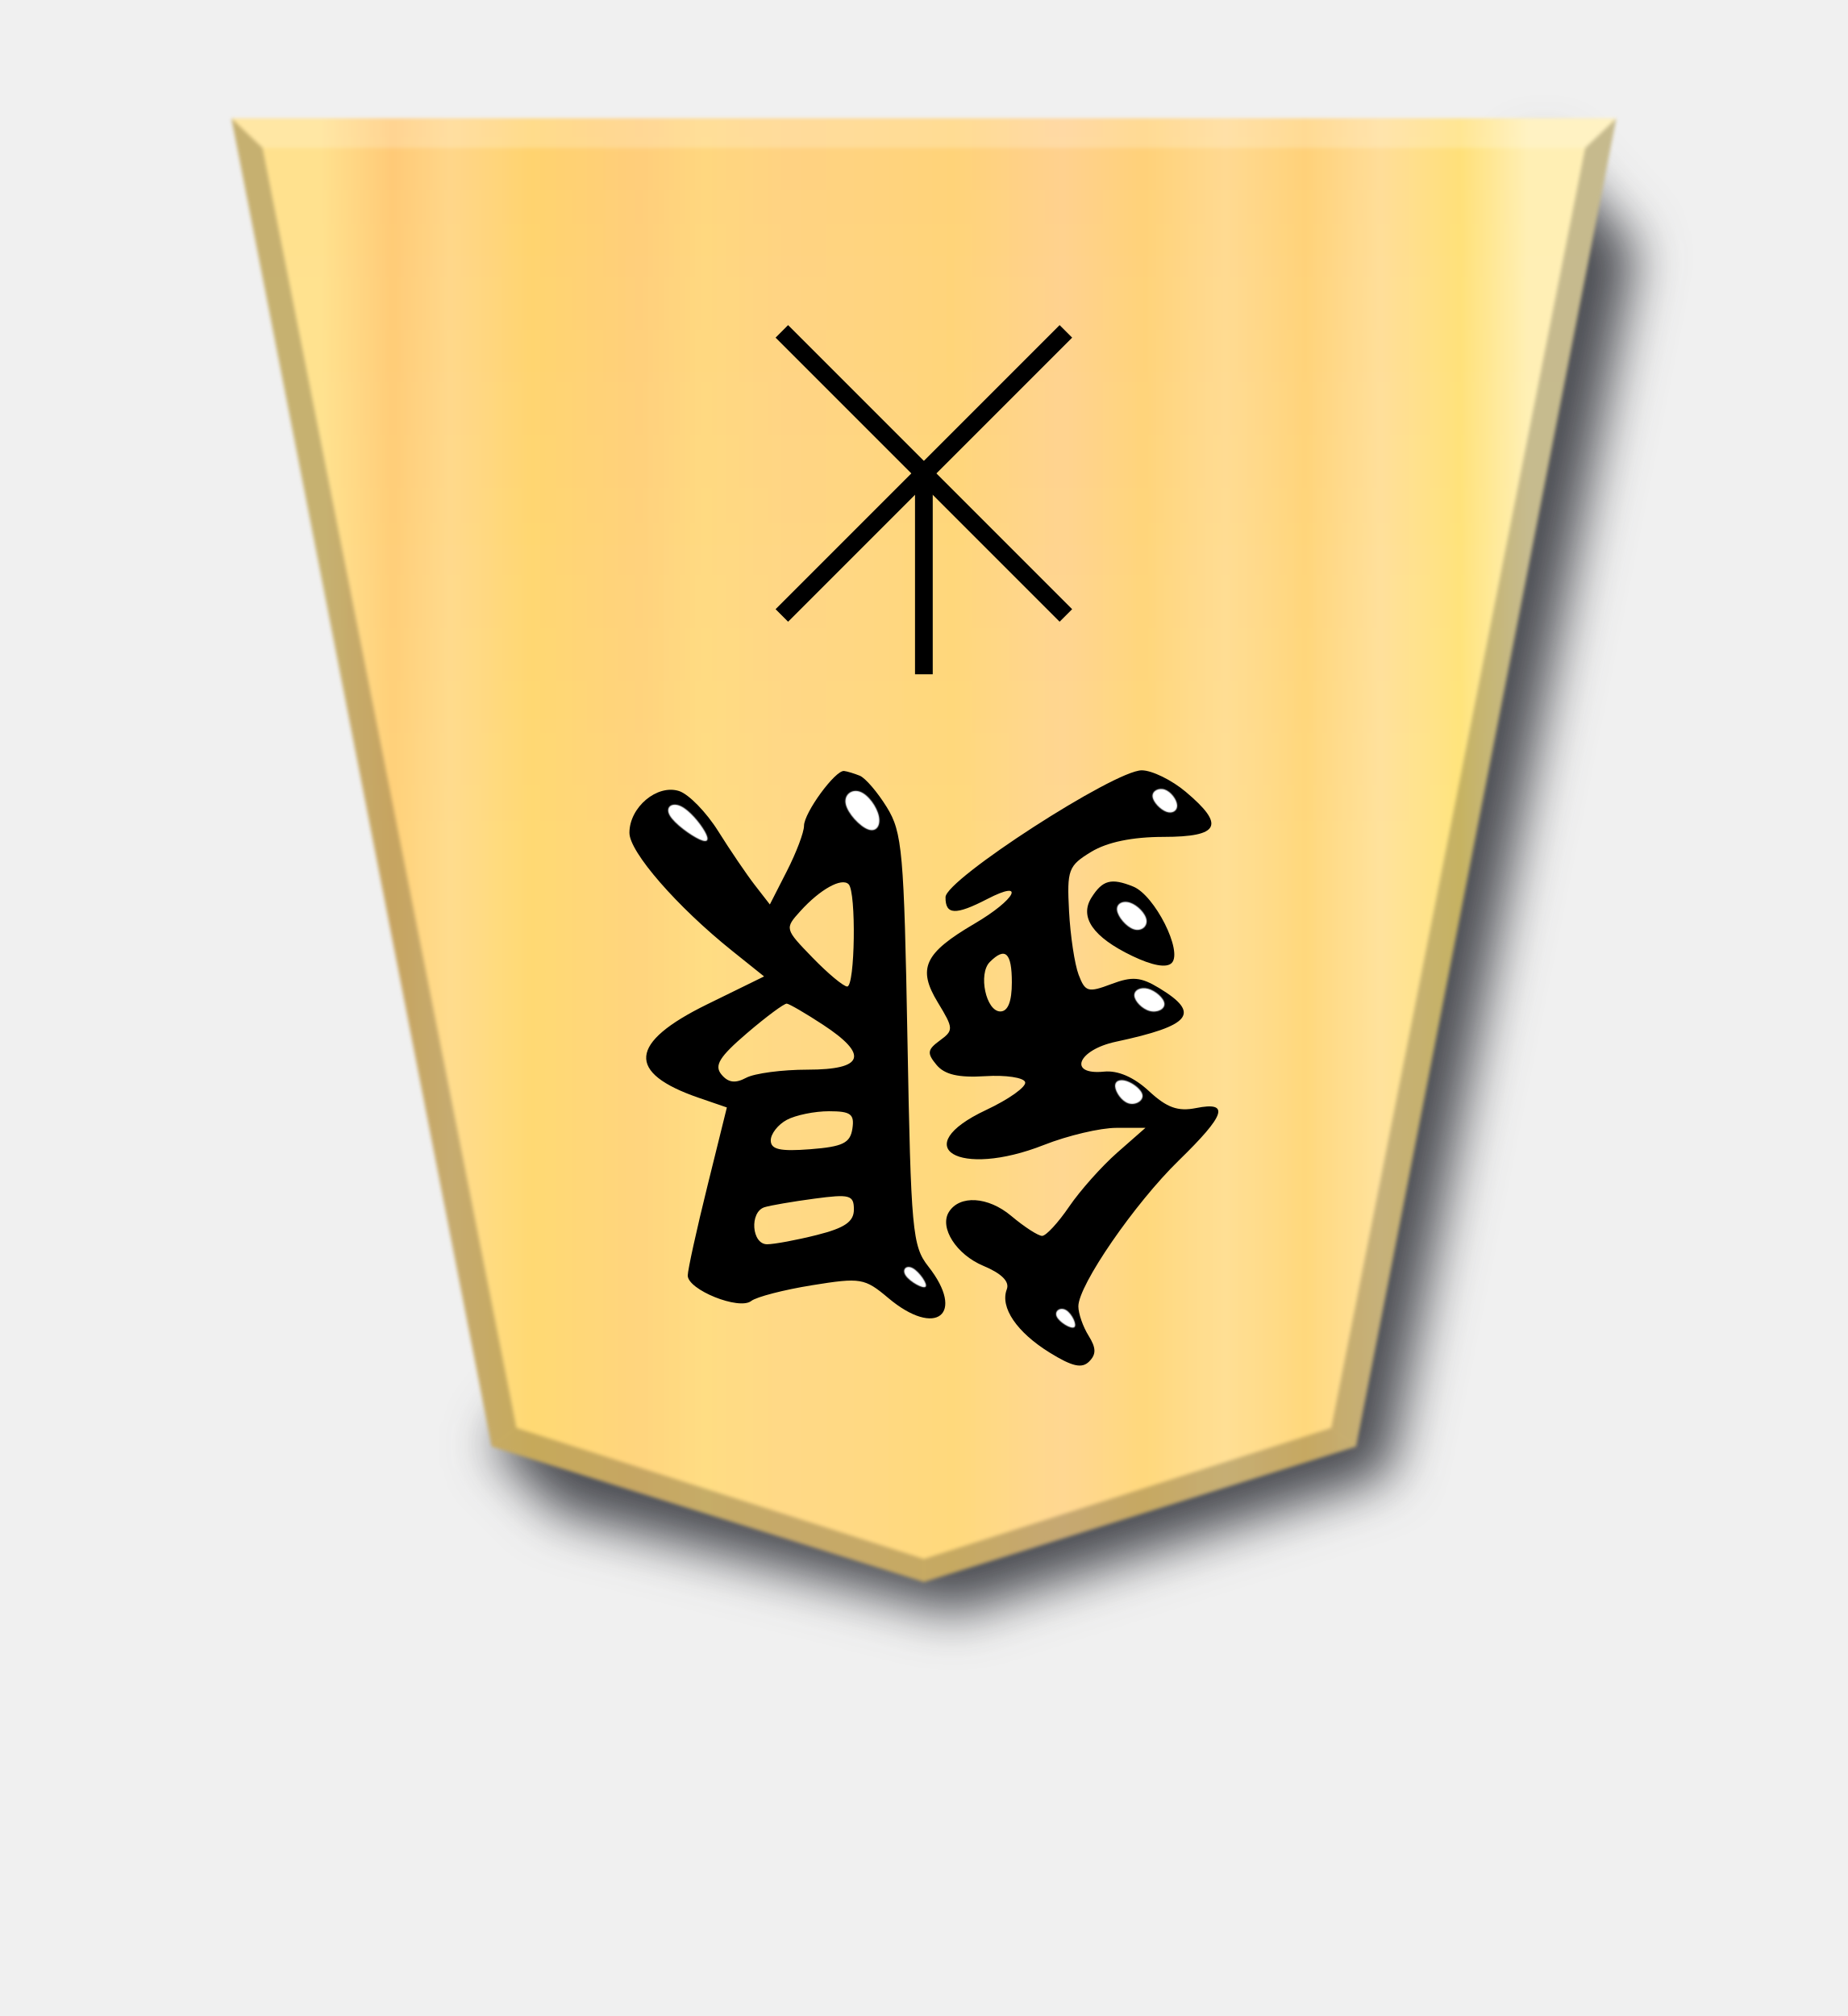
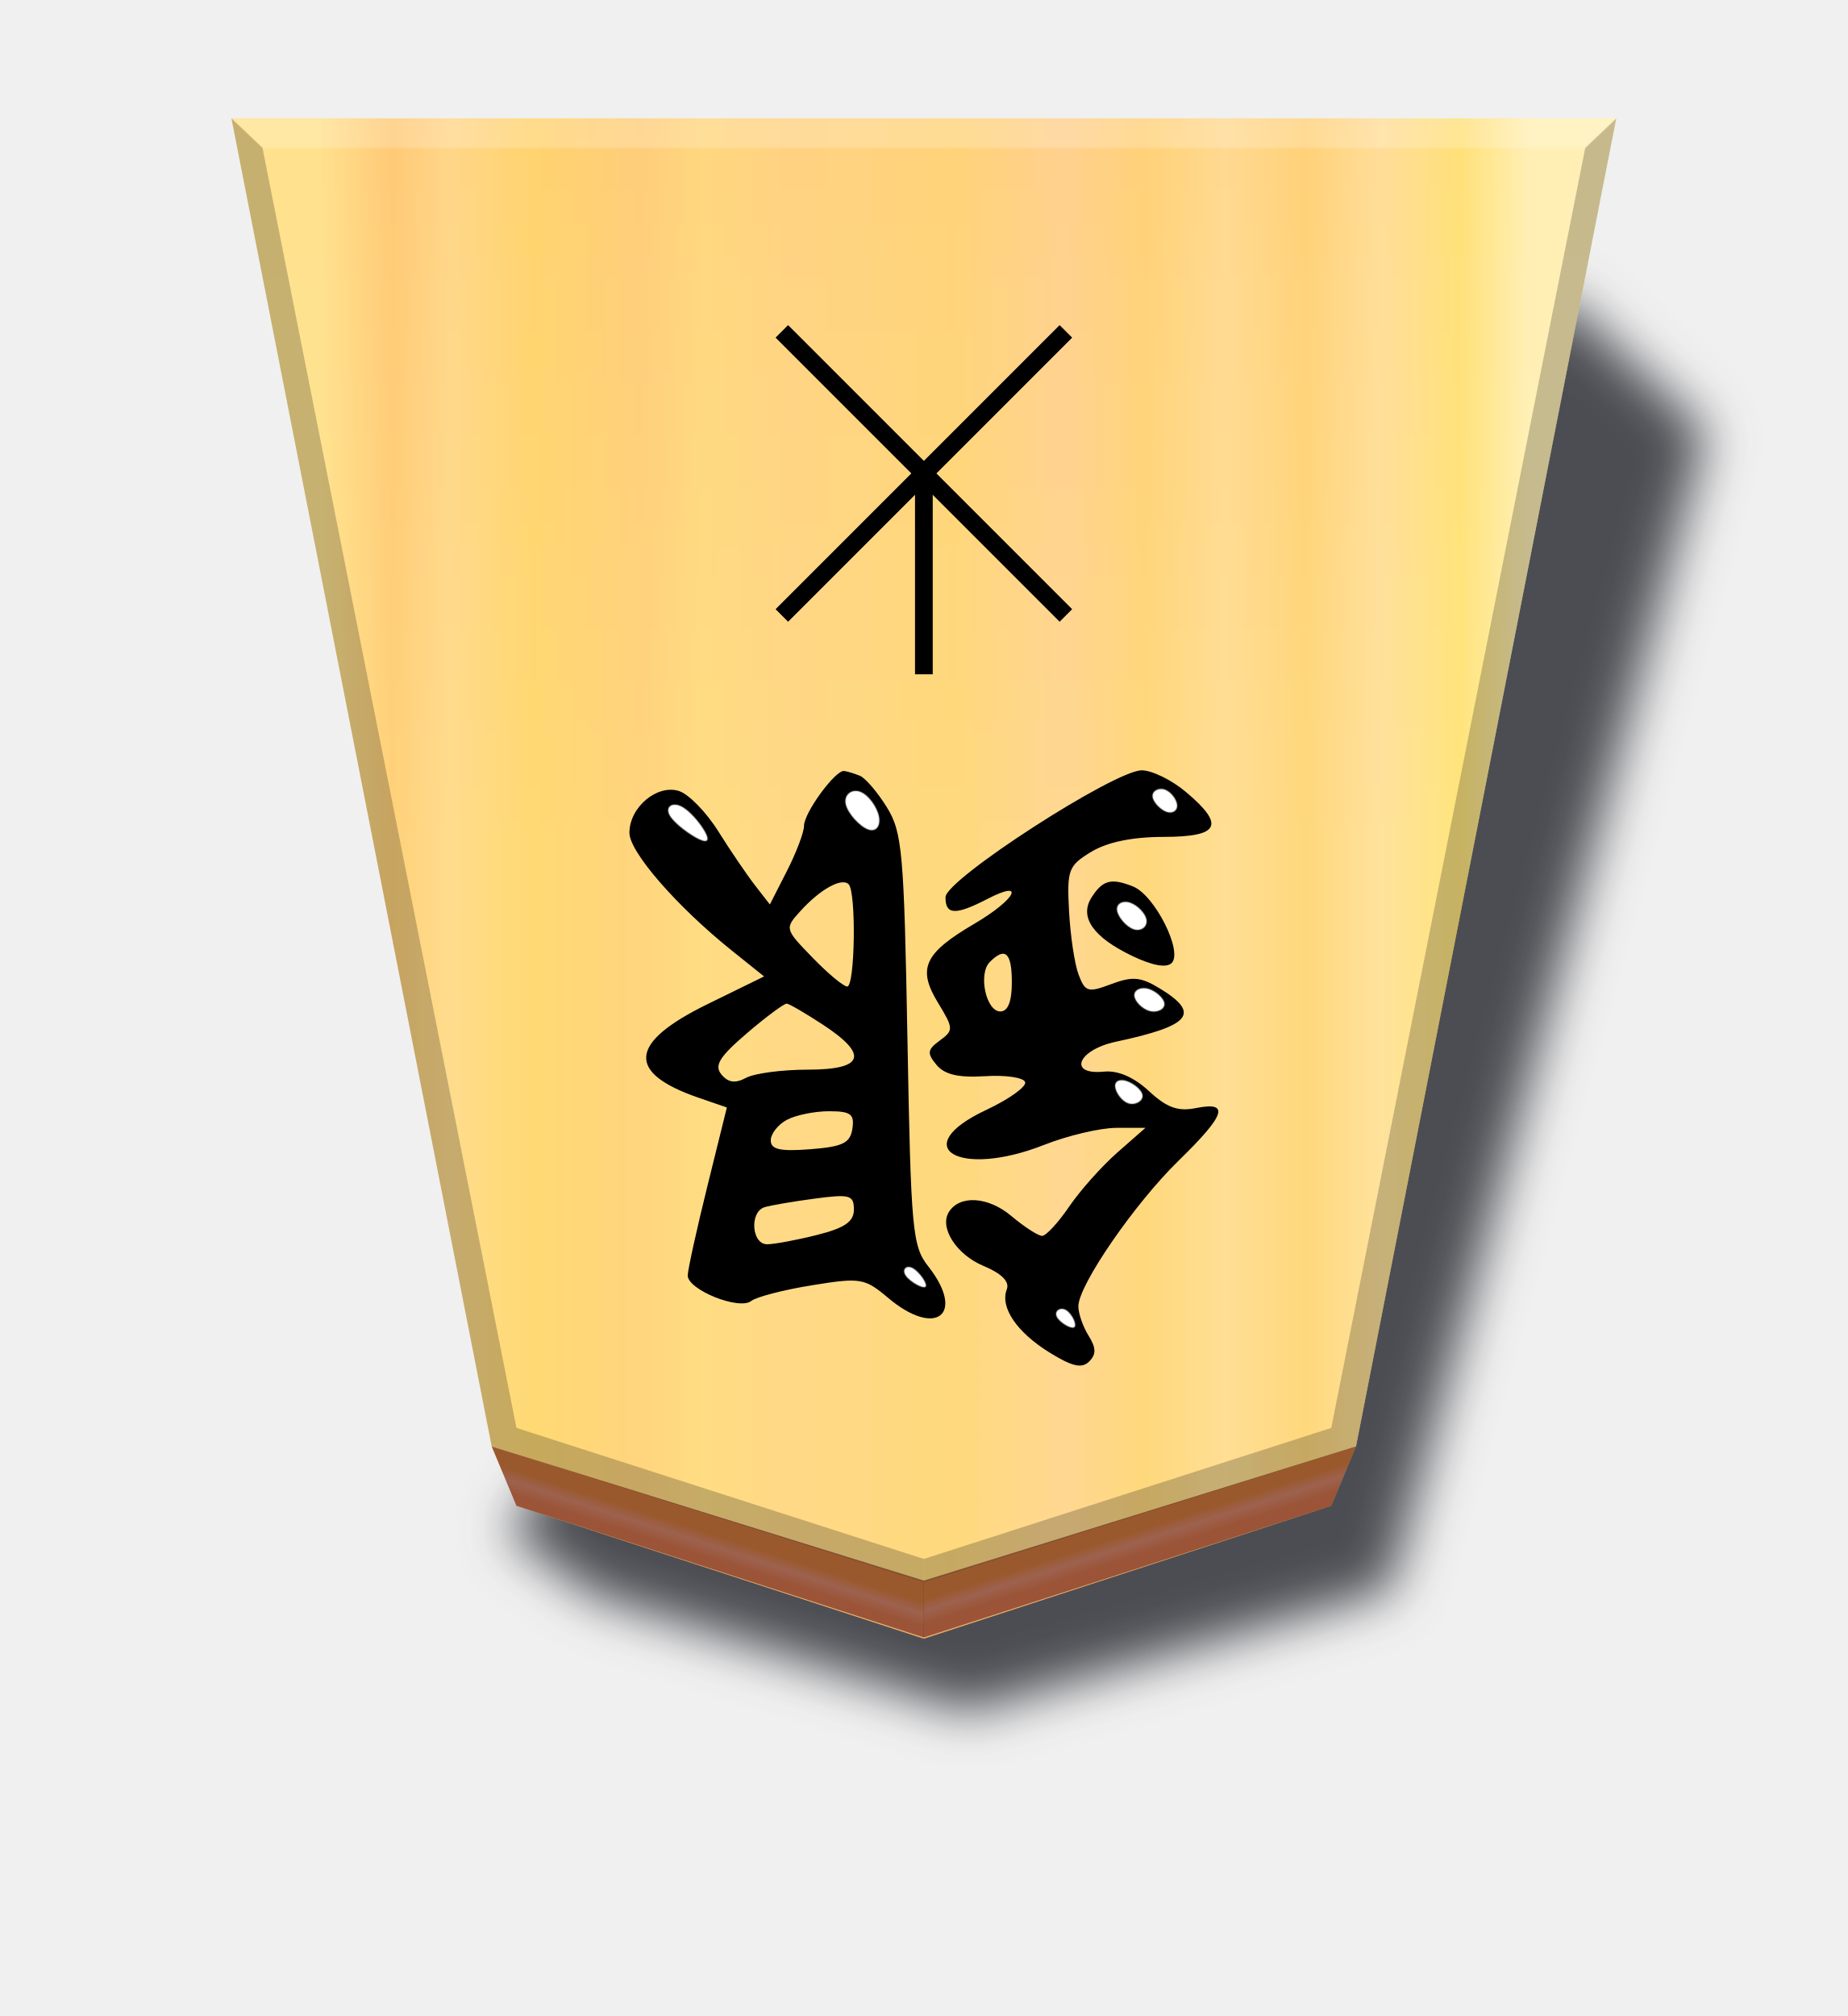
<svg xmlns="http://www.w3.org/2000/svg" xmlns:xlink="http://www.w3.org/1999/xlink" width="132mm" height="144mm" viewBox="0 0 1320 1440" version="1.1" id="svg23702">
  <defs id="defs23699">
    <filter style="color-interpolation-filters:sRGB" id="filter6180-6" x="-0.053" y="-0.041" width="1.106" height="1.083">
      <feGaussianBlur stdDeviation="9.017" id="feGaussianBlur6178-8" />
    </filter>
-     <filter style="color-interpolation-filters:sRGB" id="filter6142" x="-0.005" y="-0.003" width="1.01" height="1.008">
-       <feGaussianBlur stdDeviation="0.599" id="feGaussianBlur6144" />
+     <filter style="color-interpolation-filters:sRGB" id="filter6142" x="-0.006" y="-0.003" width="1.011" height="1.008">
+       <feGaussianBlur stdDeviation="0.698" id="feGaussianBlur6144" />
    </filter>
    <linearGradient xlink:href="#linearGradient1467" id="linearGradient7113" gradientUnits="userSpaceOnUse" gradientTransform="translate(-844.3205,-151.7198)" x1="-586.449" y1="75.508" x2="-156.051" y2="75.508" />
    <linearGradient id="linearGradient1467">
      <stop style="stop-color:#ffeab1;stop-opacity:1;" offset="0" id="stop1441" />
      <stop style="stop-color:#ffd774;stop-opacity:1;" offset="0.056" id="stop1443" />
      <stop style="stop-color:#ffd394;stop-opacity:1;" offset="0.122" id="stop1445" />
      <stop style="stop-color:#ffc474;stop-opacity:1;" offset="0.184" id="stop1447" />
      <stop style="stop-color:#ffce8c;stop-opacity:1;" offset="0.25" id="stop1449" />
      <stop style="stop-color:#ffc474;stop-opacity:1;" offset="0.317" id="stop1451" />
      <stop style="stop-color:#ffc389;stop-opacity:1;" offset="0.385" id="stop1453" />
      <stop style="stop-color:#ffc674;stop-opacity:1;" offset="0.476" id="stop1455" />
      <stop style="stop-color:#ffc67a;stop-opacity:1;" offset="0.548" id="stop1457" />
      <stop style="stop-color:#ffc57d;stop-opacity:1;" offset="0.613" id="stop1459" />
      <stop style="stop-color:#ffcb7a;stop-opacity:1;" offset="0.682" id="stop1461" />
      <stop style="stop-color:#ffbf76;stop-opacity:1;" offset="0.734" id="stop1463" />
      <stop style="stop-color:#ffc66b;stop-opacity:1;" offset="0.825" id="stop1469" />
      <stop style="stop-color:#ffca84;stop-opacity:1;" offset="0.892" id="stop1471" />
      <stop style="stop-color:#ffba72;stop-opacity:1;" offset="0.94" id="stop1473" />
      <stop style="stop-color:#ffd889;stop-opacity:1;" offset="1" id="stop1465" />
    </linearGradient>
    <linearGradient xlink:href="#linearGradient6126" id="linearGradient7115" gradientUnits="userSpaceOnUse" gradientTransform="translate(-2.3265403e-4,-2.49e-4)" x1="-1215.57" y1="167.933" x2="-1215.571" y2="-275.994" />
    <linearGradient id="linearGradient6126">
      <stop style="stop-color:#f6cf8d;stop-opacity:1;" offset="0" id="stop6122" />
      <stop style="stop-color:#fafa9a;stop-opacity:1;" offset="0.605" id="stop6124" />
    </linearGradient>
    <filter style="color-interpolation-filters:sRGB" id="filter6136" x="-0.002" y="-0.1" width="1.004" height="1.201">
      <feGaussianBlur stdDeviation="0.439" id="feGaussianBlur6134" />
    </filter>
    <filter style="color-interpolation-filters:sRGB" id="filter18126-8-46-1-8-03" x="-0.09" y="-0.097" width="1.179" height="1.193">
      <feGaussianBlur stdDeviation="0.392" id="feGaussianBlur18128-8-90-3-3-26" />
    </filter>
    <filter style="color-interpolation-filters:sRGB" id="filter18126-8-46-1-8-505" x="-0.102" y="-0.104" width="1.205" height="1.208">
      <feGaussianBlur stdDeviation="0.392" id="feGaussianBlur18128-8-90-3-3-3" />
    </filter>
    <filter style="color-interpolation-filters:sRGB" id="filter18126-8-46-1-8-61" x="-0.071" y="-0.082" width="1.142" height="1.165">
      <feGaussianBlur stdDeviation="0.392" id="feGaussianBlur18128-8-90-3-3-8" />
    </filter>
    <filter style="color-interpolation-filters:sRGB" id="filter18126-8-46-1-8-06" x="-0.065" y="-0.084" width="1.13" height="1.167">
      <feGaussianBlur stdDeviation="0.392" id="feGaussianBlur18128-8-90-3-3-59" />
    </filter>
    <filter style="color-interpolation-filters:sRGB" id="filter18126-8-46-1-8-2" x="-0.058" y="-0.05" width="1.115" height="1.1">
      <feGaussianBlur stdDeviation="0.392" id="feGaussianBlur18128-8-90-3-3-04" />
    </filter>
    <filter style="color-interpolation-filters:sRGB" id="filter18126-8-46-1-8-501" x="-0.05" y="-0.054" width="1.099" height="1.108">
      <feGaussianBlur stdDeviation="0.392" id="feGaussianBlur18128-8-90-3-3-15" />
    </filter>
    <filter style="color-interpolation-filters:sRGB" id="filter18126-8-46-1-8-060" x="-0.079" y="-0.083" width="1.159" height="1.166">
      <feGaussianBlur stdDeviation="0.392" id="feGaussianBlur18128-8-90-3-3-95" />
    </filter>
    <filter style="color-interpolation-filters:sRGB" id="filter18126-8-46-1-8-63" x="-0.066" y="-0.07" width="1.132" height="1.14">
      <feGaussianBlur stdDeviation="0.392" id="feGaussianBlur18128-8-90-3-3-47" />
    </filter>
+     <filter style="color-interpolation-filters:sRGB" id="filter6180-6-6" x="-0.051" y="-0.043" width="1.101" height="1.086">
+       <feGaussianBlur stdDeviation="9.017" id="feGaussianBlur6178-8-5" />
+     </filter>
+     <linearGradient xlink:href="#linearGradient10448" id="linearGradient11913" gradientUnits="userSpaceOnUse" gradientTransform="matrix(2.005134,0,0,2.005134,1293.711,541.0537)" x1="-235.883" y1="268.716" x2="-230.281" y2="286.102" />
+     <linearGradient id="linearGradient10448">
+       <stop style="stop-color:#ecb857;stop-opacity:1;" offset="0.287" id="stop10446" />
+       <stop style="stop-color:#efcb98;stop-opacity:1;" offset="0.5" id="stop10444" />
+       <stop style="stop-color:#edaf69;stop-opacity:1;" offset="0.739" id="stop10442" />
+     </linearGradient>
+     <linearGradient xlink:href="#linearGradient10448" id="linearGradient11929" gradientUnits="userSpaceOnUse" gradientTransform="matrix(-2.005134,0,0,2.005134,26.28877,541.0537)" x1="-229.903" y1="267.769" x2="-224.265" y2="285.228" />
  </defs>
  <g id="layer1">
-     <path style="opacity:0.809;fill:#26282f;fill-opacity:1;stroke:none;stroke-width:1.257;filter:url(#filter6180-6)" d="m -2823.442,79.371 c 0,0 33.131,36.875 33.131,36.875 0,0 374.811,-463.631 374.811,-463.631 0,0 -23.768,-23.602 -23.768,-23.602 0,0 -141.247,-36.053 -141.247,-36.053 0,0 -154.676,49.405 -154.676,49.405 0,0 -88.251,437.005 -88.251,437.005 z" id="path5998" transform="matrix(-2.005134,0,0,-2.005134,-4492.117,336.6344)" />
+     <path style="opacity:0.809;fill:#26282f;fill-opacity:1;stroke:none;stroke-width:1.257;filter:url(#filter6180-6-6)" d="m -2851.59,23.075 53.238,49.879 374.043,-441.477 -30.934,-23.003 -133.128,-41.378 -150.623,43.319 z" id="path5998" transform="matrix(-2.005134,0,0,-2.005134,-4498.995,354.7167)" />
    <g id="g6383" transform="matrix(-2.005134,0,0,-2.005134,-4521.581,416.2521)">
-       <g id="g6367" transform="translate(-1368.586)" style="mix-blend-mode:normal;filter:url(#filter6142)">
+       <g id="g6367" transform="translate(-1368.586)" style="mix-blend-mode:normal">
        <path id="path6353" style="fill:url(#linearGradient7113);fill-opacity:1;stroke:none;stroke-width:1.257" d="m -1215.57,-355.928 -153.963,48.25 -92.727,473.093 h 493.379 l -92.727,-473.093 z" />
        <path id="path6355" style="opacity:0.354;mix-blend-mode:overlay;fill:url(#linearGradient7115);fill-opacity:1;stroke:none;stroke-width:1.257" d="m -1215.57,-355.928 -153.963,48.25 -92.727,473.093 h 493.379 l -92.727,-473.093 z" />
        <path style="opacity:0.264;mix-blend-mode:multiply;fill:#26282f;fill-opacity:1;stroke:none;stroke-width:1.257" d="m -1369.533,-307.677 c 0,0 8.809,6.607 8.809,6.607 0,0 145.154,-46.677 145.154,-46.677 0,0 0,-8.18 0,-8.18 0,0 -153.963,48.25 -153.963,48.25 z" id="path6357" />
        <path style="opacity:0.264;mix-blend-mode:multiply;fill:#26282f;fill-opacity:1;stroke:none;stroke-width:1.257" d="m -1369.533,-307.677 c 0,0 8.809,6.607 8.809,6.607 0,0 -90.479,455.981 -90.479,455.981 0,0 -11.057,10.505 -11.057,10.505 0,0 92.727,-473.093 92.727,-473.093 z" id="path6359" />
        <path id="path6361" style="opacity:0.199;mix-blend-mode:normal;fill:#ffffff;fill-opacity:1;stroke:none;stroke-width:1.257;filter:url(#filter6136)" d="m -1451.203,154.911 -11.057,10.505 h 493.379 l -11.057,-10.505 h -235.633 z" />
        <path style="opacity:0.264;mix-blend-mode:multiply;fill:#26282f;fill-opacity:1;stroke:none;stroke-width:1.257" d="m -1061.608,-307.677 c 0,0 -8.809,6.607 -8.809,6.607 0,0 90.479,455.981 90.479,455.981 0,0 11.057,10.505 11.057,10.505 0,0 -92.727,-473.093 -92.727,-473.093 z" id="path6363" />
        <path style="opacity:0.264;mix-blend-mode:multiply;fill:#26282f;fill-opacity:1;stroke:none;stroke-width:1.257" d="m -1061.608,-307.677 c 0,0 -8.809,6.607 -8.809,6.607 0,0 -145.153,-46.677 -145.153,-46.677 0,0 0,-8.18 0,-8.18 0,0 153.963,48.25 153.963,48.25 z" id="path6365" />
      </g>
      <g id="g72940" transform="matrix(0.7409664,0,0,0.7409664,-690.9161,-120.6222)">
        <path d="m -2681.039,62.262 c -19.062,-16.039 -16.304,-21.627 10.686,-21.651 15.015,-0.011 27.077,-2.506 34.785,-7.187 11.001,-6.681 11.723,-8.616 10.664,-28.564 -0.625,-11.769 -2.696,-25.502 -4.603,-30.517 -3.16,-8.312 -4.55,-8.71 -15.711,-4.497 -10.071,3.801 -14.168,3.454 -23.082,-1.954 -20.086,-12.187 -15.345,-18.025 20.931,-25.776 18.379,-3.927 23.172,-16.137 5.636,-14.358 -6.667,0.676 -14.358,-2.66 -21.599,-9.371 -8.598,-7.969 -13.924,-9.886 -22.625,-8.146 -16.395,3.279 -14.247,-3.245 8.299,-25.205 21.205,-20.654 48.278,-59.974 48.278,-70.118 0,-3.433 -2.203,-9.771 -4.896,-14.083 -3.695,-5.916 -3.766,-8.971 -0.293,-12.445 3.474,-3.474 8.123,-2.429 18.938,4.255 15.879,9.814 23.992,21.766 20.663,30.442 -1.429,3.724 2.466,7.624 11.299,11.315 12.909,5.394 21.206,18.328 16.569,25.831 -5.154,8.339 -18.898,7.501 -29.984,-1.827 -6.306,-5.306 -13.004,-9.635 -14.885,-9.619 -1.881,0.015 -7.729,6.354 -12.996,14.087 -5.266,7.733 -15.672,19.413 -23.124,25.956 l -13.549,11.896 h 13.982 c 7.69,0 23.342,-3.689 34.782,-8.199 41.067,-16.187 66.036,-1.143 27.858,16.784 -11.012,5.171 -19.464,11.201 -18.782,13.4 0.682,2.199 9.325,3.486 19.205,2.861 12.829,-0.811 19.522,0.741 23.414,5.429 4.664,5.62 4.435,7.307 -1.59,11.713 -6.686,4.889 -6.639,5.805 0.924,18.241 9.997,16.439 6.597,23.756 -17.641,37.961 -19.758,11.579 -24.918,21.561 -6.121,11.84 15.309,-7.917 20.206,-7.698 20.095,0.897 -0.11,8.545 -81.24,60.961 -94.355,60.961 -4.88,0 -14.408,-4.657 -21.172,-10.349 z m 94.238,-81.797 c 5.687,-5.687 1.83,-23.779 -5.069,-23.779 -3.655,0 -5.53,4.744 -5.53,13.991 0,14.315 3.157,17.23 10.599,9.788 z m 62.505,89.549 c -2.665,-1.081 -8.505,-7.888 -12.979,-15.126 -7.455,-12.063 -8.283,-21.376 -9.929,-111.739 -1.674,-91.892 -2.353,-99.287 -10.006,-109.018 -18.138,-23.059 -3.711,-34.502 19.197,-15.226 11.423,9.612 13.279,9.923 36.683,6.154 13.558,-2.184 26.72,-5.589 29.249,-7.568 5.833,-4.566 30.602,5.407 30.522,12.289 -0.032,2.742 -4.278,22.033 -9.437,42.868 l -9.379,37.883 13.472,4.631 c 35.026,12.041 33.747,26.455 -3.989,44.947 l -27.378,13.416 15.386,12.325 c 26.494,21.224 49.364,47.5 49.364,56.716 0,12.271 -13.27,23.452 -23.848,20.095 -4.637,-1.472 -13.129,-10.178 -18.87,-19.348 -5.742,-9.17 -13.672,-20.838 -17.622,-25.931 l -7.184,-9.258 -8.211,16.095 c -4.516,8.852 -8.211,18.622 -8.211,21.711 0,6.269 -15.054,26.858 -19.278,26.366 -1.489,-0.173 -4.888,-1.2 -7.553,-2.281 z m 28.574,-65.077 c 7.591,-8.388 7.547,-8.559 -5.826,-22.356 -7.411,-7.647 -14.921,-13.903 -16.689,-13.903 -3.768,0 -4.404,45.445 -0.689,49.161 3.343,3.343 13.728,-2.432 23.203,-12.902 z m 25.654,-58.672 c 13.313,-11.396 15.89,-15.568 12.292,-19.903 -3.256,-3.923 -6.635,-4.37 -11.864,-1.572 -4.022,2.152 -17.324,3.913 -29.561,3.913 -27.167,0 -29.543,7.099 -7.258,21.692 8.245,5.399 16.016,9.922 17.269,10.052 1.253,0.129 9.858,-6.253 19.123,-14.183 z m -19.14,-41.686 c 4.253,-2.276 7.732,-6.718 7.732,-9.871 0,-4.381 -4.478,-5.385 -18.988,-4.259 -15.639,1.213 -19.213,2.954 -20.265,9.871 -1.068,7.018 0.782,8.397 11.256,8.397 6.893,0 16.012,-1.862 20.265,-4.138 z m 10.73,-42.005 c 7.284,-2.296 6.214,-17.815 -1.228,-17.815 -3.424,0 -14.216,2.012 -23.985,4.472 -13.385,3.37 -17.76,6.385 -17.76,12.237 0,6.956 1.98,7.5 18.988,5.223 10.443,-1.398 21.236,-3.251 23.984,-4.117 z m -177.258,154.166 c -10.368,-4.175 -24.018,-31.266 -18.522,-36.762 2.482,-2.481 9.271,-1.262 19.011,3.413 18.773,9.011 25.489,18.63 19.565,28.021 -5.347,8.477 -9.495,9.579 -20.054,5.328 z" style="fill:#000000;stroke-width:3.997" id="path6241" />
        <path style="fill:#ffffff;fill-opacity:1;stroke:none;stroke-width:0.627;filter:url(#filter18126-8-46-1-8-03)" d="m -2546.4,-170.341 c 2.04,2.965 -0.234,5.354 -3.411,3.583 -3.177,-1.771 -7.257,-7.7 -6.12,-8.895 1.137,-1.195 7.491,2.346 9.531,5.311 z" id="path6245" />
        <path style="fill:#ffffff;fill-opacity:1;stroke:none;stroke-width:0.627;filter:url(#filter18126-8-46-1-8-505)" d="m -2618.988,-190.043 c 1.301,2.743 -1.713,4.836 -4.52,3.14 -2.807,-1.697 -5.408,-7.182 -3.901,-8.229 1.507,-1.047 7.121,2.346 8.421,5.089 z" id="path6247" />
        <path style="fill:#ffffff;fill-opacity:1;stroke:none;stroke-width:0.627;filter:url(#filter18126-8-46-1-8-61)" d="m -2653.405,-87.478 c 3.296,1.081 6.13,5.384 6.337,8.064 0.206,2.68 -2.216,3.738 -5.512,2.657 -3.296,-1.081 -7.467,-4.301 -7.673,-6.982 -0.206,-2.68 3.553,-4.821 6.849,-3.74 z" id="path6249" />
        <path style="fill:#ffffff;fill-opacity:1;stroke:none;stroke-width:0.627;filter:url(#filter18126-8-46-1-8-06)" d="m -2663.687,-43.102 c 3.621,0.957 7.195,4.668 7.401,7.348 0.206,2.68 -2.955,4.33 -6.576,3.373 -3.621,-0.957 -7.701,-4.52 -7.907,-7.2 -0.206,-2.68 3.462,-4.478 7.083,-3.521 z" id="path6251" />
        <path style="fill:#ffffff;fill-opacity:1;stroke:none;stroke-width:0.627;filter:url(#filter18126-8-46-1-8-2)" d="m -2528.243,44.202 c 3.991,1.475 9.783,7.7 10.729,12.23 0.946,4.529 -2.955,7.362 -6.946,5.887 -3.991,-1.475 -8.071,-7.256 -9.017,-11.786 -0.946,-4.53 1.242,-7.806 5.234,-6.331 z" id="path6253" />
        <path style="fill:#ffffff;fill-opacity:1;stroke:none;stroke-width:0.627;filter:url(#filter18126-8-46-1-8-501)" d="m -2447.246,39.384 c 4.213,1.919 12.076,7.553 14.353,11.564 2.277,4.012 -1.032,6.401 -5.245,4.482 -4.213,-1.919 -9.328,-8.144 -11.606,-12.156 -2.277,-4.012 -1.716,-5.809 2.497,-3.89 z" id="path6255" />
        <path style="fill:#ffffff;fill-opacity:1;stroke:none;stroke-width:0.627;filter:url(#filter18126-8-46-1-8-060)" d="m -2671.785,52.64 c 2.955,1.031 6.529,4.742 6.735,7.422 0.206,2.68 -2.955,4.33 -5.91,3.299 -2.955,-1.031 -5.704,-4.742 -5.91,-7.422 -0.206,-2.68 2.131,-4.33 5.086,-3.299 z" id="path6257" />
        <path style="fill:#ffffff;fill-opacity:1;stroke:none;stroke-width:0.627;filter:url(#filter18126-8-46-1-8-63)" d="m -2655.974,-3.805 c 3.547,1.179 7.565,5.926 7.993,9.124 0.428,3.198 -2.733,4.847 -6.28,3.669 -3.547,-1.179 -7.479,-5.186 -7.907,-8.384 -0.428,-3.198 2.648,-5.587 6.195,-4.408 z" id="path6259" />
      </g>
      <g id="g23255" transform="translate(2.806446)">
        <rect style="mix-blend-mode:normal;fill:#000000;fill-opacity:1;stroke:#000000;stroke-width:0.386" id="rect98398-4" width="5.92" height="71.171" x="2584.003" y="-38.756" transform="scale(-1)" />
        <rect style="mix-blend-mode:normal;fill:#000000;fill-opacity:1;stroke:#000000;stroke-width:0.386" id="rect14708" width="5.92" height="71.171" x="1798.757" y="-1856.607" transform="rotate(-135)" />
        <rect style="mix-blend-mode:normal;fill:#000000;fill-opacity:1;stroke:#000000;stroke-width:0.386" id="rect14712" width="5.92" height="71.171" x="-1804.677" y="1856.994" transform="rotate(45)" />
        <rect style="mix-blend-mode:normal;fill:#000000;fill-opacity:1;stroke:#000000;stroke-width:0.386" id="rect14716" width="5.92" height="71.171" x="-1859.76" y="-1801.524" transform="rotate(-45)" />
        <rect style="mix-blend-mode:normal;fill:#000000;fill-opacity:1;stroke:#000000;stroke-width:0.386" id="rect14720" width="5.92" height="71.171" x="1853.841" y="1801.91" transform="rotate(135)" />
      </g>
    </g>
+     <path id="path11909" style="mix-blend-mode:normal;fill:url(#linearGradient11913);fill-opacity:1;stroke:none;stroke-width:2.52" d="m 660,1170.529 291.052,-94.957 17.664,-42.387 -308.716,96.749 z" />
+     <path id="path11927" style="mix-blend-mode:normal;fill:url(#linearGradient11929);fill-opacity:1;stroke:none;stroke-width:2.52" d="m 660,1170.529 -291.052,-94.957 -17.664,-42.387 308.716,96.749 z" />
+     <path id="path11911" style="opacity:0.603;mix-blend-mode:multiply;fill:#6d2435;fill-opacity:1;stroke:none;stroke-width:2.52" d="m 351.284,1033.186 17.664,42.387 291.052,94.029 291.052,-94.03 17.664,-42.387 -308.716,95.822 z" />
  </g>
</svg>
